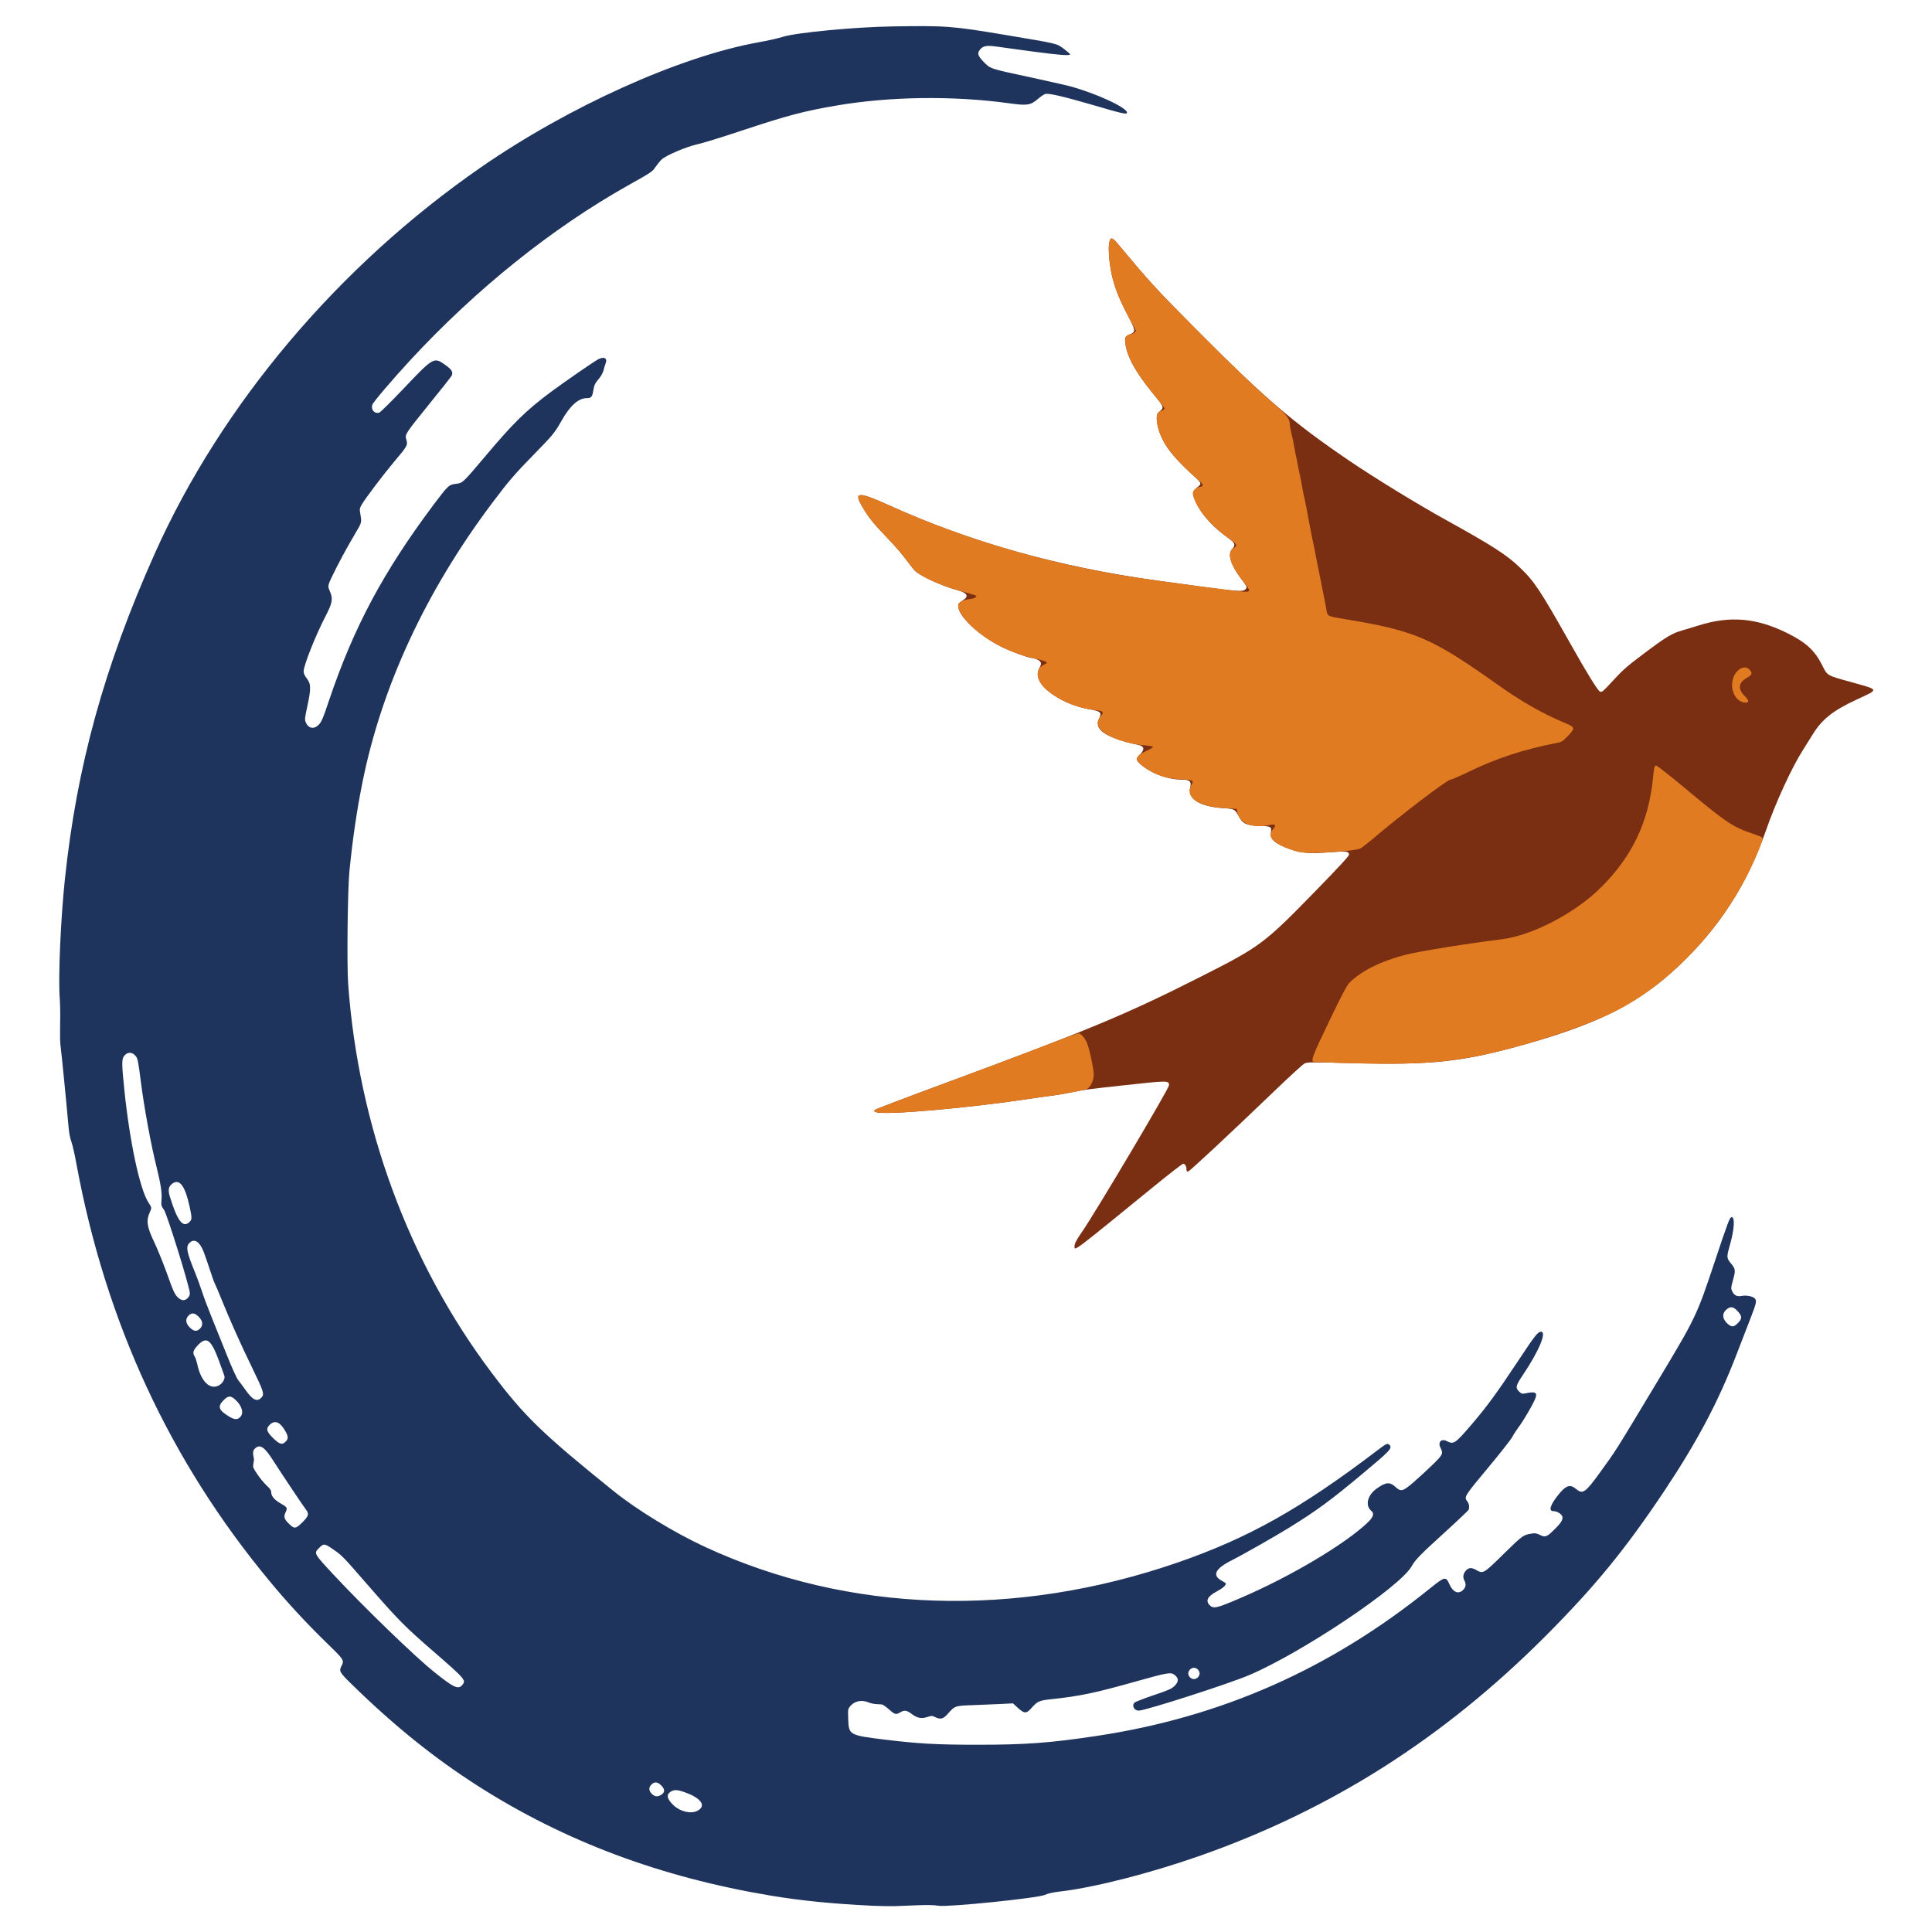
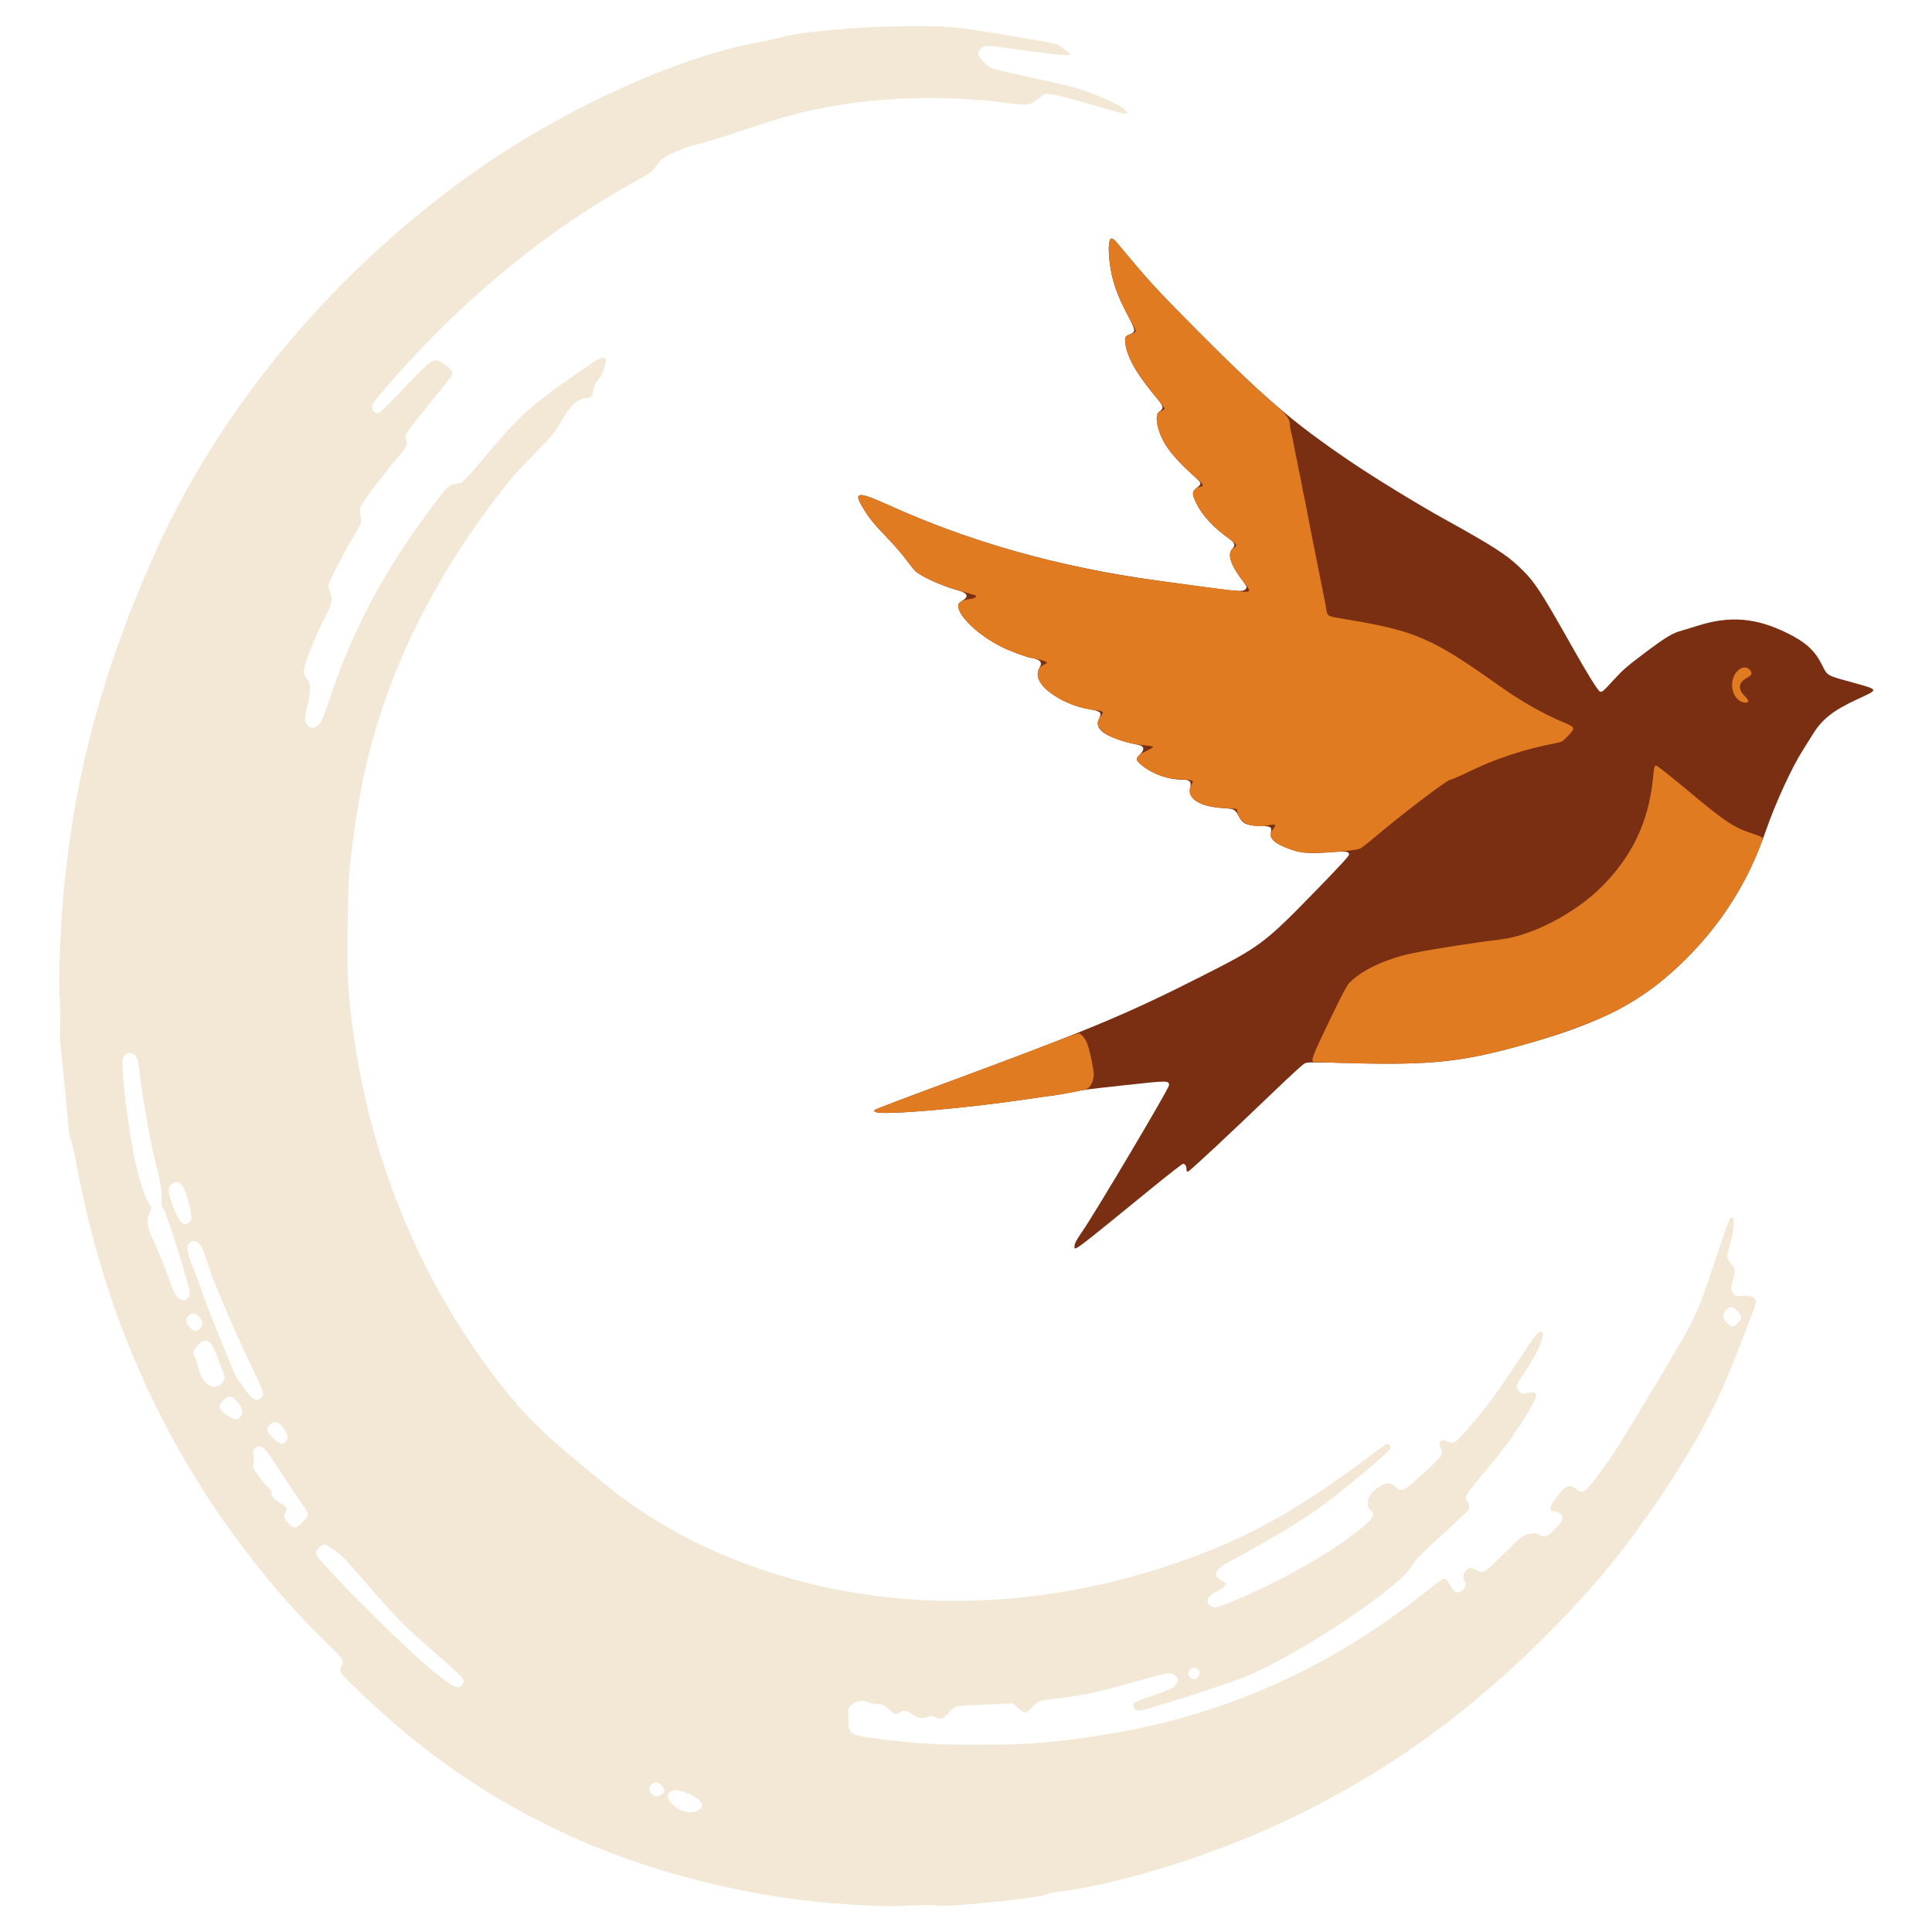
<svg xmlns="http://www.w3.org/2000/svg" viewBox="-13 31 2208 2208">
-   <path fill="#1F345C" fill-rule="evenodd" d="M984.0 2209.0C937.4 2206.7 902.5 2203.2 867.7 2197.4C741.6 2176.3 632.5 2135.4 533.5 2072.3C483.7 2040.5 438.0 2003.8 389.4 1956.3C375.1 1942.4 374.3 1940.9 377.1 1935.3C380.7 1928.3 380.7 1928.3 358.1 1906.4C336.6 1885.4 315.1 1862.2 295.3 1838.2C181.4 1701.2 107.8 1542.2 74.5 1362.0C72.6 1351.3 69.9 1339.5 68.6 1335.9C66.9 1331.3 65.8 1325.2 65.0 1315.4C63.3 1295.0 57.1 1232.5 56.1 1225.5C55.6 1222.2 55.5 1211.4 55.7 1201.5C56.0 1191.6 55.8 1177.7 55.2 1170.5C53.5 1147.1 56.4 1080.7 61.1 1036.5C74.7 906.6 106.0 793.3 163.7 664.0C239.9 493.5 373.6 335.1 536.5 222.3C636.9 152.8 763.1 95.9 853.0 79.5C863.7 77.6 876.8 74.7 882.0 73.0C897.5 68.2 964.7 61.8 1007.0 61.2C1068.6 60.2 1075.0 60.7 1137.0 71.1C1197.1 81.2 1194.3 80.5 1202.9 86.9C1206.8 89.8 1210.0 92.6 1210.0 93.1C1210.0 94.9 1196.9 93.9 1165.1 89.6C1147.2 87.1 1128.8 84.6 1124.2 84.0C1114.6 82.7 1110.2 83.6 1107.0 87.7C1103.6 92.0 1104.4 94.6 1111.1 101.6C1118.9 109.7 1118.1 109.4 1163.0 119.0C1183.6 123.5 1204.7 128.2 1209.9 129.6C1239.8 137.7 1275.0 154.0 1275.0 159.7C1275.0 162.1 1270.0 161.0 1236.0 151.0C1203.0 141.4 1185.7 137.3 1181.7 138.4C1180.3 138.7 1176.5 141.2 1173.3 144.0C1164.7 151.3 1161.2 151.9 1140.8 149.1C1076.6 140.2 1003.9 141.2 943.1 151.6C905.2 158.1 887.5 162.8 835.5 180.0C812.4 187.7 789.1 194.9 783.6 196.0C771.3 198.7 748.1 208.6 743.2 213.2C741.3 215.0 738.2 218.9 736.1 221.9C732.7 227.1 731.4 228.0 705.3 242.6C617.7 291.8 531.5 361.0 456.0 442.5C435.7 464.5 413.0 491.0 412.4 493.8C410.9 499.4 415.0 504.0 420.2 502.7C421.6 502.3 433.0 491.1 446.9 476.5C482.6 438.9 482.7 438.8 495.8 448.0C503.3 453.3 505.1 456.3 503.2 460.3C502.6 461.5 491.1 476.2 477.4 493.0C451.1 525.5 449.7 527.5 451.1 532.4C453.3 539.9 453.2 540.0 437.1 559.1C425.4 573.0 404.6 600.5 400.5 607.5C398.3 611.1 397.9 612.8 398.4 615.8C400.5 627.2 400.4 628.1 395.7 636.0C393.3 640.1 388.6 648.3 385.2 654.2C377.4 667.7 364.3 693.3 362.9 698.1C361.9 701.1 362.1 702.4 363.9 706.5C367.8 715.3 367.0 719.9 358.9 735.5C347.6 757.3 334.0 791.6 334.0 798.3C334.0 800.7 335.1 803.1 337.7 806.5C342.5 812.6 342.6 818.0 338.1 838.8C335.3 851.7 335.2 853.5 336.4 856.4C339.2 863.1 344.8 864.7 350.0 860.4C354.2 856.8 355.3 854.5 363.0 831.6C391.3 747.8 424.9 684.9 482.0 608.5C499.3 585.5 499.9 584.9 508.4 583.9C515.8 583.0 515.7 583.1 541.9 552.1C573.9 514.1 587.9 500.4 616.5 479.0C631.4 467.9 665.9 444.1 670.7 441.6C677.6 438.1 681.5 440.4 679.1 446.4C678.4 448.1 677.4 451.5 676.8 454.0C676.2 456.6 674.2 460.4 672.1 463.0C667.0 469.0 666.0 471.1 665.0 477.7C663.8 484.7 662.7 486.0 657.6 486.0C647.9 486.1 638.5 494.6 628.6 512.1C621.0 525.6 618.9 528.1 598.5 549.0C575.7 572.2 567.8 581.4 549.0 606.5C473.6 707.0 423.4 815.3 401.4 924.3C394.8 957.1 390.1 989.1 386.4 1026.0C384.3 1046.7 383.3 1132.9 384.9 1155.5C396.6 1317.9 454.2 1474.2 548.9 1599.9C586.5 1649.8 606.1 1668.8 688.0 1734.9C714.9 1756.6 757.7 1782.7 793.2 1799.1C956.8 1874.6 1147.5 1880.8 1333.0 1816.7C1413.7 1788.8 1473.5 1755.2 1560.8 1688.8C1571.3 1680.8 1572.7 1680.1 1574.8 1682.2C1578.6 1686.0 1576.3 1688.5 1543.9 1715.5C1508.0 1745.5 1492.7 1756.8 1461.0 1776.5C1444.5 1786.7 1408.4 1807.3 1394.3 1814.4C1375.2 1824.1 1371.9 1831.8 1384.1 1838.0C1386.2 1839.1 1388.0 1840.4 1388.0 1840.8C1388.0 1843.0 1384.2 1846.3 1377.9 1849.6C1367.1 1855.3 1364.4 1860.4 1369.5 1865.5C1373.8 1869.9 1377.5 1869.0 1404.5 1857.4C1461.3 1833.1 1523.9 1796.0 1550.1 1771.0C1556.4 1765.1 1557.8 1760.7 1554.4 1757.9C1546.9 1751.7 1549.6 1739.9 1560.4 1732.2C1570.6 1724.9 1575.3 1724.4 1581.4 1730.0C1588.1 1736.2 1589.9 1735.8 1602.7 1724.8C1608.6 1719.7 1618.3 1710.8 1624.2 1705.0C1635.9 1693.7 1636.6 1692.1 1633.4 1685.9C1630.0 1679.2 1634.0 1674.7 1640.5 1678.0C1648.4 1682.0 1649.8 1681.1 1668.8 1659.0C1686.2 1638.7 1697.7 1623.0 1721.4 1587.2C1741.4 1557.0 1744.5 1553.0 1748.2 1553.0C1755.0 1553.0 1745.8 1575.0 1727.9 1601.7C1719.2 1614.6 1718.7 1616.8 1722.9 1621.1C1725.8 1623.9 1726.5 1624.2 1729.8 1623.5C1745.4 1620.3 1746.1 1622.7 1735.3 1641.7C1731.0 1649.3 1725.4 1658.4 1722.7 1661.8C1720.1 1665.3 1716.8 1670.4 1715.4 1673.1C1714.1 1675.8 1701.5 1691.8 1687.5 1708.6C1660.4 1741.1 1659.9 1741.8 1664.0 1747.0C1666.0 1749.5 1666.5 1753.4 1665.4 1756.5C1665.0 1757.3 1653.2 1768.6 1639.1 1781.4C1609.7 1808.2 1604.6 1813.3 1600.2 1821.2C1586.7 1844.9 1475.1 1919.6 1414.9 1945.3C1391.6 1955.3 1296.0 1986.0 1288.4 1986.0C1283.1 1986.0 1280.1 1980.0 1283.8 1976.7C1284.7 1975.9 1294.4 1972.1 1305.4 1968.4C1322.3 1962.7 1325.9 1961.1 1329.1 1958.0C1334.1 1953.2 1334.4 1949.3 1329.9 1945.6C1325.3 1941.7 1322.8 1942.1 1284.0 1953.0C1238.6 1965.8 1221.0 1969.5 1188.0 1973.0C1174.8 1974.4 1172.5 1975.5 1166.4 1982.4C1160.0 1989.7 1158.0 1989.8 1150.3 1982.9L1144.7 1977.7L1131.1 1978.4C1123.6 1978.7 1109.4 1979.3 1099.5 1979.7C1078.7 1980.4 1078.3 1980.5 1070.8 1989.0C1064.9 1995.7 1062.2 1996.5 1055.5 1993.3C1052.2 1991.7 1051.7 1991.7 1046.5 1993.4C1039.7 1995.5 1035.1 1994.5 1028.5 1989.5C1023.3 1985.5 1020.4 1985.2 1015.8 1988.0C1011.0 1990.9 1009.7 1990.6 1002.9 1984.5C999.5 1981.5 995.8 1978.9 994.6 1978.9C993.5 1978.8 990.5 1978.6 988.0 1978.5C985.5 1978.4 981.8 1977.5 979.6 1976.6C971.7 1973.3 963.7 1975.0 958.6 1981.0C956.1 1984.1 956.0 1984.4 956.4 1995.6C957.0 2013.8 957.6 2014.1 997.0 2019.0C1036.1 2023.8 1057.7 2025.0 1104.0 2025.0C1159.2 2025.0 1187.5 2022.9 1240.5 2014.9C1383.0 1993.4 1507.3 1938.4 1621.3 1846.3C1638.2 1832.7 1639.4 1832.4 1643.4 1841.4C1647.6 1850.8 1653.7 1853.4 1659.1 1848.1C1662.4 1844.8 1662.8 1841.4 1660.4 1836.9C1658.5 1833.1 1659.3 1829.0 1662.7 1825.6C1666.0 1822.3 1669.0 1822.3 1674.9 1825.7C1682.1 1829.7 1682.7 1829.3 1705.9 1806.5C1727.7 1785.2 1727.6 1785.2 1738.5 1783.5C1741.5 1783.1 1743.5 1783.5 1746.5 1785.0C1752.8 1788.2 1754.5 1787.7 1762.1 1780.3C1770.7 1772.1 1773.4 1767.9 1772.6 1764.4C1771.8 1761.3 1766.5 1758.0 1762.2 1758.0C1756.2 1758.0 1758.9 1750.2 1769.2 1737.8C1777.0 1728.5 1781.6 1727.2 1788.0 1732.5C1795.8 1739.1 1798.6 1737.2 1815.3 1714.2C1834.1 1688.3 1831.5 1692.5 1880.8 1610.5C1925.4 1536.3 1925.9 1535.3 1947.1 1471.7C1961.6 1428.2 1963.9 1422.0 1966.0 1422.0C1970.0 1422.0 1969.1 1436.2 1964.0 1454.0C1960.1 1467.6 1960.2 1468.8 1965.0 1474.6C1970.5 1481.2 1970.7 1482.6 1967.6 1493.8C1965.1 1503.2 1965.1 1503.5 1966.8 1507.0C1969.0 1511.6 1972.3 1513.1 1977.8 1512.0C1982.8 1511.1 1989.7 1512.4 1992.2 1514.7C1995.0 1517.2 1994.4 1520.0 1988.1 1536.3C1984.9 1544.7 1977.2 1564.5 1971.0 1580.5C1950.8 1632.9 1926.7 1678.4 1889.7 1734.0C1844.7 1801.5 1809.7 1844.3 1753.0 1901.1C1636.5 2017.8 1507.9 2099.5 1357.5 2152.2C1301.3 2171.9 1237.8 2188.1 1199.5 2192.6C1190.3 2193.7 1184.9 2194.8 1181.1 2196.6C1172.8 2200.3 1070.2 2210.8 1059.6 2209.0C1054.9 2208.2 1047.4 2208.0 1036.6 2208.4C1027.7 2208.8 1016.2 2209.2 1011.0 2209.4C1005.8 2209.6 993.6 2209.4 984.0 2209.0ZM784.0 2100.5C793.9 2095.4 789.3 2087.1 773.0 2080.6C762.0 2076.2 757.5 2075.8 753.1 2078.9C748.2 2082.4 749.4 2087.2 756.7 2094.1C764.5 2101.5 776.6 2104.3 784.0 2100.5ZM743.1 2081.9C747.1 2079.1 746.9 2075.7 742.6 2071.4C738.5 2067.3 734.9 2067.0 731.5 2070.5C728.2 2073.8 728.3 2077.5 731.9 2081.1C735.4 2084.6 739.0 2084.8 743.1 2081.9ZM515.2 1956.8C519.9 1951.3 519.0 1950.2 483.1 1919.0C449.5 1889.9 442.0 1882.3 407.4 1842.5C377.8 1808.5 378.3 1809.1 367.5 1801.5C358.0 1795.0 356.9 1794.8 351.9 1799.9C345.4 1806.3 345.2 1805.9 369.2 1831.7C403.3 1868.2 460.8 1923.9 483.0 1941.7C505.3 1959.6 510.7 1962.2 515.2 1956.8ZM1356.0 1948.0C1357.1 1946.9 1358.0 1944.9 1358.0 1943.5C1358.0 1942.1 1357.1 1940.1 1356.0 1939.0C1354.9 1937.9 1352.9 1937.0 1351.5 1937.0C1350.1 1937.0 1348.1 1937.9 1347.0 1939.0C1345.9 1940.1 1345.0 1942.1 1345.0 1943.5C1345.0 1944.9 1345.9 1946.9 1347.0 1948.0C1348.1 1949.1 1350.1 1950.0 1351.5 1950.0C1352.9 1950.0 1354.9 1949.1 1356.0 1948.0ZM332.7 1770.7C339.7 1763.7 340.4 1761.1 336.9 1756.6C334.0 1752.9 307.7 1713.6 299.6 1700.8C289.3 1684.5 284.0 1680.9 278.3 1686.6C275.8 1689.1 275.7 1690.7 277.3 1699.0C277.3 1699.3 277.0 1701.4 276.6 1703.7C275.9 1707.7 276.1 1708.4 281.0 1715.7C283.8 1720.0 288.6 1725.8 291.6 1728.6C295.9 1732.6 297.0 1734.3 297.0 1736.8C297.0 1740.8 300.9 1745.4 307.6 1749.1C315.1 1753.4 315.7 1754.3 313.7 1758.6C310.9 1764.3 311.5 1766.8 316.9 1772.1C323.3 1778.6 324.9 1778.5 332.7 1770.7ZM313.5 1678.5C316.7 1675.3 316.6 1672.6 313.0 1666.4C307.2 1656.3 301.5 1653.8 295.8 1658.8C290.6 1663.6 291.3 1666.9 299.2 1674.6C306.6 1681.8 309.5 1682.6 313.5 1678.5ZM261.5 1650.5C266.0 1646.1 263.5 1637.4 255.9 1630.6C250.6 1625.7 247.8 1625.9 242.4 1631.4C235.5 1638.3 236.8 1642.5 248.0 1649.4C254.7 1653.6 258.2 1653.9 261.5 1650.5ZM285.5 1628.5C289.5 1624.6 288.7 1622.0 275.1 1594.0C262.1 1567.3 249.4 1538.9 239.9 1515.3C237.1 1508.3 233.9 1500.8 232.8 1498.6C231.7 1496.5 229.1 1489.2 226.9 1482.3C224.7 1475.5 221.5 1466.3 219.9 1462.0C215.3 1449.9 209.0 1445.9 203.5 1451.5C199.1 1455.8 200.3 1462.0 210.4 1486.5C212.2 1490.9 215.4 1499.7 217.5 1506.0C219.5 1512.3 224.5 1525.6 228.5 1535.5C232.5 1545.4 240.4 1565.0 246.0 1579.0C252.4 1595.0 257.4 1606.0 259.4 1608.5C261.2 1610.7 264.7 1615.5 267.3 1619.1C275.5 1630.9 280.6 1633.5 285.5 1628.5ZM237.7 1614.0C241.6 1611.7 244.3 1606.7 243.5 1603.7C243.2 1602.5 240.3 1594.6 237.2 1586.1C228.2 1561.7 223.1 1557.9 213.1 1568.4C207.6 1574.3 206.8 1577.2 209.6 1581.5C210.4 1582.8 211.7 1586.7 212.5 1590.2C216.6 1610.1 227.5 1620.3 237.7 1614.0ZM215.5 1549.5C219.4 1545.6 218.9 1540.7 214.1 1535.9C209.5 1531.3 206.1 1530.9 202.5 1534.5C198.6 1538.4 199.1 1543.3 203.9 1548.1C208.5 1552.7 211.9 1553.1 215.5 1549.5ZM1973.1 1543.1C1978.2 1538.0 1978.2 1535.3 1972.9 1529.5C1968.0 1524.2 1964.7 1523.7 1960.2 1527.5C1954.6 1532.2 1955.3 1538.7 1962.0 1544.4C1966.3 1547.9 1968.6 1547.7 1973.1 1543.1ZM201.5 1514.5C203.1 1513.0 204.0 1510.9 204.0 1509.0C204.0 1502.5 178.1 1419.1 174.5 1413.8C171.1 1409.0 171.1 1408.6 171.6 1401.7C172.3 1394.3 170.5 1383.1 165.9 1364.6C159.7 1340.1 151.7 1296.7 148.0 1267.5C145.0 1243.9 144.5 1241.1 142.3 1238.2C138.2 1232.7 132.0 1232.9 128.3 1238.6C126.1 1242.0 126.2 1248.3 129.0 1275.5C135.1 1335.4 146.7 1389.7 156.5 1405.0C160.6 1411.3 160.6 1411.2 158.0 1416.9C153.9 1425.9 155.0 1433.3 163.0 1450.0C166.8 1458.0 173.1 1473.5 177.1 1484.5C185.4 1507.8 186.8 1510.8 191.0 1514.4C194.9 1517.7 198.4 1517.7 201.5 1514.5ZM203.7 1427.4C206.5 1424.6 206.5 1422.9 203.6 1409.5C198.4 1386.1 192.2 1377.9 184.1 1383.6C179.6 1386.8 178.8 1391.0 181.1 1398.5C189.8 1426.8 196.2 1434.9 203.7 1427.4Z" />
+   <path fill="#F2E8D5" fill-rule="evenodd" d="M984.0 2209.0C937.4 2206.7 902.5 2203.2 867.7 2197.4C741.6 2176.3 632.5 2135.4 533.5 2072.3C483.7 2040.5 438.0 2003.8 389.4 1956.3C375.1 1942.4 374.3 1940.9 377.1 1935.3C380.7 1928.3 380.7 1928.3 358.1 1906.4C336.6 1885.4 315.1 1862.2 295.3 1838.2C181.4 1701.2 107.8 1542.2 74.5 1362.0C72.6 1351.3 69.9 1339.5 68.6 1335.9C66.9 1331.3 65.8 1325.2 65.0 1315.4C63.3 1295.0 57.1 1232.5 56.1 1225.5C55.6 1222.2 55.5 1211.4 55.7 1201.5C56.0 1191.6 55.8 1177.7 55.2 1170.5C53.5 1147.1 56.4 1080.7 61.1 1036.5C74.7 906.6 106.0 793.3 163.7 664.0C239.9 493.5 373.6 335.1 536.5 222.3C636.9 152.8 763.1 95.9 853.0 79.5C863.7 77.6 876.8 74.7 882.0 73.0C897.5 68.2 964.7 61.8 1007.0 61.2C1068.6 60.2 1075.0 60.7 1137.0 71.1C1197.1 81.2 1194.3 80.5 1202.9 86.9C1206.8 89.8 1210.0 92.6 1210.0 93.1C1210.0 94.9 1196.9 93.9 1165.1 89.6C1147.2 87.1 1128.8 84.6 1124.2 84.0C1114.6 82.7 1110.2 83.6 1107.0 87.7C1103.6 92.0 1104.4 94.6 1111.1 101.6C1118.9 109.7 1118.1 109.4 1163.0 119.0C1183.6 123.5 1204.7 128.2 1209.9 129.6C1239.8 137.7 1275.0 154.0 1275.0 159.7C1275.0 162.1 1270.0 161.0 1236.0 151.0C1203.0 141.4 1185.7 137.3 1181.7 138.4C1180.3 138.7 1176.5 141.2 1173.3 144.0C1164.7 151.3 1161.2 151.9 1140.8 149.1C1076.6 140.2 1003.9 141.2 943.1 151.6C905.2 158.1 887.5 162.8 835.5 180.0C812.4 187.7 789.1 194.9 783.6 196.0C771.3 198.7 748.1 208.6 743.2 213.2C741.3 215.0 738.2 218.9 736.1 221.9C732.7 227.1 731.4 228.0 705.3 242.6C617.7 291.8 531.5 361.0 456.0 442.5C435.7 464.5 413.0 491.0 412.4 493.8C410.9 499.4 415.0 504.0 420.2 502.7C421.6 502.3 433.0 491.1 446.9 476.5C482.6 438.9 482.7 438.8 495.8 448.0C503.3 453.3 505.1 456.3 503.2 460.3C502.6 461.5 491.1 476.2 477.4 493.0C451.1 525.5 449.7 527.5 451.1 532.4C453.3 539.9 453.2 540.0 437.1 559.1C425.4 573.0 404.6 600.5 400.5 607.5C398.3 611.1 397.9 612.8 398.4 615.8C400.5 627.2 400.4 628.1 395.7 636.0C393.3 640.1 388.6 648.3 385.2 654.2C377.4 667.7 364.3 693.3 362.9 698.1C361.9 701.1 362.1 702.4 363.9 706.5C367.8 715.3 367.0 719.9 358.9 735.5C347.6 757.3 334.0 791.6 334.0 798.3C334.0 800.7 335.1 803.1 337.7 806.5C342.5 812.6 342.6 818.0 338.1 838.8C335.3 851.7 335.2 853.5 336.4 856.4C339.2 863.1 344.8 864.7 350.0 860.4C354.2 856.8 355.3 854.5 363.0 831.6C391.3 747.8 424.9 684.9 482.0 608.5C499.3 585.5 499.9 584.9 508.4 583.9C515.8 583.0 515.7 583.1 541.9 552.1C573.9 514.1 587.9 500.4 616.5 479.0C631.4 467.9 665.9 444.1 670.7 441.6C677.6 438.1 681.5 440.4 679.1 446.4C678.4 448.1 677.4 451.5 676.8 454.0C676.2 456.6 674.2 460.4 672.1 463.0C667.0 469.0 666.0 471.1 665.0 477.7C663.8 484.7 662.7 486.0 657.6 486.0C647.9 486.1 638.5 494.6 628.6 512.1C621.0 525.6 618.9 528.1 598.5 549.0C575.7 572.2 567.8 581.4 549.0 606.5C473.6 707.0 423.4 815.3 401.4 924.3C394.8 957.1 390.1 989.1 386.4 1026.0C384.3 1046.7 383.3 1132.9 384.9 1155.5C396.6 1317.9 454.2 1474.2 548.9 1599.9C586.5 1649.8 606.1 1668.8 688.0 1734.9C714.9 1756.6 757.7 1782.7 793.2 1799.1C956.8 1874.6 1147.5 1880.8 1333.0 1816.7C1413.7 1788.8 1473.5 1755.2 1560.8 1688.8C1571.3 1680.8 1572.7 1680.1 1574.8 1682.2C1578.6 1686.0 1576.3 1688.5 1543.9 1715.5C1508.0 1745.5 1492.7 1756.8 1461.0 1776.5C1444.5 1786.7 1408.4 1807.3 1394.3 1814.4C1375.2 1824.1 1371.9 1831.8 1384.1 1838.0C1386.2 1839.1 1388.0 1840.4 1388.0 1840.8C1388.0 1843.0 1384.2 1846.3 1377.9 1849.6C1367.1 1855.3 1364.4 1860.4 1369.5 1865.5C1373.8 1869.9 1377.5 1869.0 1404.5 1857.4C1461.3 1833.1 1523.9 1796.0 1550.1 1771.0C1556.4 1765.1 1557.8 1760.7 1554.4 1757.9C1546.9 1751.7 1549.6 1739.9 1560.4 1732.2C1570.6 1724.9 1575.3 1724.4 1581.4 1730.0C1588.1 1736.2 1589.9 1735.8 1602.7 1724.8C1608.6 1719.7 1618.3 1710.8 1624.2 1705.0C1635.9 1693.7 1636.6 1692.1 1633.4 1685.9C1630.0 1679.2 1634.0 1674.7 1640.5 1678.0C1648.4 1682.0 1649.8 1681.1 1668.8 1659.0C1686.2 1638.7 1697.7 1623.0 1721.4 1587.2C1741.4 1557.0 1744.5 1553.0 1748.2 1553.0C1755.0 1553.0 1745.8 1575.0 1727.9 1601.7C1719.2 1614.6 1718.7 1616.8 1722.9 1621.1C1725.8 1623.9 1726.5 1624.2 1729.8 1623.5C1745.4 1620.3 1746.1 1622.7 1735.3 1641.7C1731.0 1649.3 1725.4 1658.4 1722.7 1661.8C1720.1 1665.3 1716.8 1670.4 1715.4 1673.1C1714.1 1675.8 1701.5 1691.8 1687.5 1708.6C1660.4 1741.1 1659.9 1741.8 1664.0 1747.0C1666.0 1749.5 1666.5 1753.4 1665.4 1756.5C1665.0 1757.3 1653.2 1768.6 1639.1 1781.4C1609.7 1808.2 1604.6 1813.3 1600.2 1821.2C1586.7 1844.9 1475.1 1919.6 1414.9 1945.3C1391.6 1955.3 1296.0 1986.0 1288.4 1986.0C1283.1 1986.0 1280.1 1980.0 1283.8 1976.7C1284.7 1975.9 1294.4 1972.1 1305.4 1968.4C1322.3 1962.7 1325.9 1961.1 1329.1 1958.0C1334.1 1953.2 1334.4 1949.3 1329.9 1945.6C1325.3 1941.7 1322.8 1942.1 1284.0 1953.0C1238.6 1965.8 1221.0 1969.5 1188.0 1973.0C1174.8 1974.4 1172.5 1975.5 1166.4 1982.4C1160.0 1989.7 1158.0 1989.8 1150.3 1982.9L1144.7 1977.7L1131.1 1978.4C1123.6 1978.7 1109.4 1979.3 1099.5 1979.7C1078.7 1980.4 1078.3 1980.5 1070.8 1989.0C1064.9 1995.7 1062.2 1996.5 1055.5 1993.3C1052.2 1991.7 1051.7 1991.7 1046.5 1993.4C1039.7 1995.5 1035.1 1994.5 1028.5 1989.5C1023.3 1985.5 1020.4 1985.2 1015.8 1988.0C1011.0 1990.9 1009.7 1990.6 1002.9 1984.5C999.5 1981.5 995.8 1978.9 994.6 1978.9C993.5 1978.8 990.5 1978.6 988.0 1978.5C985.5 1978.4 981.8 1977.5 979.6 1976.6C971.7 1973.3 963.7 1975.0 958.6 1981.0C956.1 1984.1 956.0 1984.4 956.4 1995.6C957.0 2013.8 957.6 2014.1 997.0 2019.0C1036.1 2023.8 1057.7 2025.0 1104.0 2025.0C1159.2 2025.0 1187.5 2022.9 1240.5 2014.9C1383.0 1993.4 1507.3 1938.4 1621.3 1846.3C1638.2 1832.7 1639.4 1832.4 1643.4 1841.4C1647.6 1850.8 1653.7 1853.4 1659.1 1848.1C1662.4 1844.8 1662.8 1841.4 1660.4 1836.9C1658.5 1833.1 1659.3 1829.0 1662.7 1825.6C1666.0 1822.3 1669.0 1822.3 1674.9 1825.7C1682.1 1829.7 1682.7 1829.3 1705.9 1806.5C1727.7 1785.2 1727.6 1785.2 1738.5 1783.5C1741.5 1783.1 1743.5 1783.5 1746.5 1785.0C1752.8 1788.2 1754.5 1787.7 1762.1 1780.3C1770.7 1772.1 1773.4 1767.9 1772.6 1764.4C1771.8 1761.3 1766.5 1758.0 1762.2 1758.0C1756.2 1758.0 1758.9 1750.2 1769.2 1737.8C1777.0 1728.5 1781.6 1727.2 1788.0 1732.5C1795.8 1739.1 1798.6 1737.2 1815.3 1714.2C1834.1 1688.3 1831.5 1692.5 1880.8 1610.5C1925.4 1536.3 1925.9 1535.3 1947.1 1471.7C1961.6 1428.2 1963.9 1422.0 1966.0 1422.0C1970.0 1422.0 1969.1 1436.2 1964.0 1454.0C1960.1 1467.6 1960.2 1468.8 1965.0 1474.6C1970.5 1481.2 1970.7 1482.6 1967.6 1493.8C1965.1 1503.2 1965.1 1503.5 1966.8 1507.0C1969.0 1511.6 1972.3 1513.1 1977.8 1512.0C1982.8 1511.1 1989.7 1512.4 1992.2 1514.7C1995.0 1517.2 1994.4 1520.0 1988.1 1536.3C1984.9 1544.7 1977.2 1564.5 1971.0 1580.5C1950.8 1632.9 1926.7 1678.4 1889.7 1734.0C1844.7 1801.5 1809.7 1844.3 1753.0 1901.1C1636.5 2017.8 1507.9 2099.5 1357.5 2152.2C1301.3 2171.9 1237.8 2188.1 1199.5 2192.6C1190.3 2193.7 1184.9 2194.8 1181.1 2196.6C1172.8 2200.3 1070.2 2210.8 1059.6 2209.0C1054.9 2208.2 1047.4 2208.0 1036.6 2208.4C1027.7 2208.8 1016.2 2209.2 1011.0 2209.4C1005.8 2209.6 993.6 2209.4 984.0 2209.0ZM784.0 2100.5C793.9 2095.4 789.3 2087.1 773.0 2080.6C762.0 2076.2 757.5 2075.8 753.1 2078.9C748.2 2082.4 749.4 2087.2 756.7 2094.1C764.5 2101.5 776.6 2104.3 784.0 2100.5ZM743.1 2081.9C747.1 2079.1 746.9 2075.7 742.6 2071.4C738.5 2067.3 734.9 2067.0 731.5 2070.5C728.2 2073.8 728.3 2077.5 731.9 2081.1C735.4 2084.6 739.0 2084.8 743.1 2081.9ZM515.2 1956.8C519.9 1951.3 519.0 1950.2 483.1 1919.0C449.5 1889.9 442.0 1882.3 407.4 1842.5C377.8 1808.5 378.3 1809.1 367.5 1801.5C358.0 1795.0 356.9 1794.8 351.9 1799.9C345.4 1806.3 345.2 1805.9 369.2 1831.7C403.3 1868.2 460.8 1923.9 483.0 1941.7C505.3 1959.6 510.7 1962.2 515.2 1956.8ZM1356.0 1948.0C1357.1 1946.9 1358.0 1944.9 1358.0 1943.5C1358.0 1942.1 1357.1 1940.1 1356.0 1939.0C1354.9 1937.9 1352.9 1937.0 1351.5 1937.0C1350.1 1937.0 1348.1 1937.9 1347.0 1939.0C1345.9 1940.1 1345.0 1942.1 1345.0 1943.5C1345.0 1944.9 1345.9 1946.9 1347.0 1948.0C1348.1 1949.1 1350.1 1950.0 1351.5 1950.0C1352.9 1950.0 1354.9 1949.1 1356.0 1948.0ZM332.7 1770.7C339.7 1763.7 340.4 1761.1 336.9 1756.6C334.0 1752.9 307.7 1713.6 299.6 1700.8C289.3 1684.5 284.0 1680.9 278.3 1686.6C275.8 1689.1 275.7 1690.7 277.3 1699.0C277.3 1699.3 277.0 1701.4 276.6 1703.7C275.9 1707.7 276.1 1708.4 281.0 1715.7C283.8 1720.0 288.6 1725.8 291.6 1728.6C295.9 1732.6 297.0 1734.3 297.0 1736.8C297.0 1740.8 300.9 1745.4 307.6 1749.1C315.1 1753.4 315.7 1754.3 313.7 1758.6C310.9 1764.3 311.5 1766.8 316.9 1772.1C323.3 1778.6 324.9 1778.5 332.7 1770.7ZM313.5 1678.5C316.7 1675.3 316.6 1672.6 313.0 1666.4C307.2 1656.3 301.5 1653.8 295.8 1658.8C290.6 1663.6 291.3 1666.9 299.2 1674.6C306.6 1681.8 309.5 1682.6 313.5 1678.5ZM261.5 1650.5C266.0 1646.1 263.5 1637.4 255.9 1630.6C250.6 1625.7 247.8 1625.9 242.4 1631.4C235.5 1638.3 236.8 1642.5 248.0 1649.4C254.7 1653.6 258.2 1653.9 261.5 1650.5ZM285.5 1628.5C289.5 1624.6 288.7 1622.0 275.1 1594.0C262.1 1567.3 249.4 1538.9 239.9 1515.3C237.1 1508.3 233.9 1500.8 232.8 1498.6C231.7 1496.5 229.1 1489.2 226.9 1482.3C224.7 1475.5 221.5 1466.3 219.9 1462.0C215.3 1449.9 209.0 1445.9 203.5 1451.5C199.1 1455.8 200.3 1462.0 210.4 1486.5C212.2 1490.9 215.4 1499.7 217.5 1506.0C219.5 1512.3 224.5 1525.6 228.5 1535.5C232.5 1545.4 240.4 1565.0 246.0 1579.0C252.4 1595.0 257.4 1606.0 259.4 1608.5C261.2 1610.7 264.7 1615.5 267.3 1619.1C275.5 1630.9 280.6 1633.5 285.5 1628.5ZM237.7 1614.0C241.6 1611.7 244.3 1606.7 243.5 1603.7C243.2 1602.5 240.3 1594.6 237.2 1586.1C228.2 1561.7 223.1 1557.9 213.1 1568.4C207.6 1574.3 206.8 1577.2 209.6 1581.5C210.4 1582.8 211.7 1586.7 212.5 1590.2C216.6 1610.1 227.5 1620.3 237.7 1614.0ZM215.5 1549.5C219.4 1545.6 218.9 1540.7 214.1 1535.9C209.5 1531.3 206.1 1530.9 202.5 1534.5C198.6 1538.4 199.1 1543.3 203.9 1548.1C208.5 1552.7 211.9 1553.1 215.5 1549.5ZM1973.1 1543.1C1978.2 1538.0 1978.2 1535.3 1972.9 1529.5C1968.0 1524.2 1964.7 1523.7 1960.2 1527.5C1954.6 1532.2 1955.3 1538.7 1962.0 1544.4C1966.3 1547.9 1968.6 1547.7 1973.1 1543.1ZM201.5 1514.5C203.1 1513.0 204.0 1510.9 204.0 1509.0C204.0 1502.5 178.1 1419.1 174.5 1413.8C171.1 1409.0 171.1 1408.6 171.6 1401.7C172.3 1394.3 170.5 1383.1 165.9 1364.6C159.7 1340.1 151.7 1296.7 148.0 1267.5C145.0 1243.9 144.5 1241.1 142.3 1238.2C138.2 1232.7 132.0 1232.9 128.3 1238.6C126.1 1242.0 126.2 1248.3 129.0 1275.5C135.1 1335.4 146.7 1389.7 156.5 1405.0C160.6 1411.3 160.6 1411.2 158.0 1416.9C153.9 1425.9 155.0 1433.3 163.0 1450.0C166.8 1458.0 173.1 1473.5 177.1 1484.5C185.4 1507.8 186.8 1510.8 191.0 1514.4C194.9 1517.7 198.4 1517.7 201.5 1514.5ZM203.7 1427.4C206.5 1424.6 206.5 1422.9 203.6 1409.5C198.4 1386.1 192.2 1377.9 184.1 1383.6C179.6 1386.8 178.8 1391.0 181.1 1398.5C189.8 1426.8 196.2 1434.9 203.7 1427.4Z" />
  <path fill="#7A2E12" fill-rule="evenodd" d="M1215.0 1455.5C1215.0 1452.2 1216.9 1448.5 1223.5 1439.0C1238.4 1417.6 1323.0 1275.0 1323.0 1271.4C1323.0 1265.8 1322.3 1265.8 1274.5 1271.0C1226.9 1276.2 1227.9 1276.1 1211.0 1279.5C1204.7 1280.8 1195.5 1282.4 1190.5 1283.0C1185.5 1283.6 1172.7 1285.4 1162.0 1287.0C1091.3 1297.6 997.6 1305.7 988.5 1302.1L985.5 1300.8L987.6 1299.1C988.8 1298.2 1024.3 1284.7 1066.6 1269.1C1229.3 1209.0 1274.1 1190.4 1359.5 1147.1C1427.6 1112.7 1431.8 1109.5 1491.2 1048.5C1518.3 1020.7 1529.0 1009.0 1528.8 1007.6C1528.2 1003.9 1526.1 1003.6 1507.7 1005.0C1484.1 1006.8 1474.0 1006.0 1461.6 1001.6C1444.0 995.3 1438.3 990.4 1439.5 982.2C1440.4 975.7 1439.7 975.3 1426.0 974.8C1411.4 974.4 1407.2 972.4 1402.8 964.0C1398.4 955.8 1397.7 955.4 1385.3 954.6C1358.0 952.9 1344.1 944.2 1347.3 930.6C1348.8 924.0 1346.6 922.0 1337.5 922.0C1321.3 922.0 1301.3 914.4 1289.9 903.9C1285.0 899.4 1285.0 897.9 1290.0 893.0C1295.3 887.8 1294.8 883.9 1288.7 882.5C1251.2 874.4 1236.7 864.8 1243.0 852.5C1246.6 845.4 1245.1 843.8 1232.1 841.6C1214.7 838.6 1197.9 831.2 1185.2 821.0C1174.0 812.0 1170.3 802.3 1174.9 794.4C1177.9 789.4 1177.1 786.6 1172.0 784.6C1169.8 783.7 1167.2 783.0 1166.2 783.0C1162.7 783.0 1141.0 775.0 1131.9 770.4C1107.0 758.0 1083.8 736.8 1082.3 725.1C1081.7 721.0 1082.0 720.6 1088.0 716.7C1094.6 712.4 1092.2 708.4 1081.2 705.5C1064.7 701.1 1039.9 689.9 1033.1 683.7C1031.8 682.5 1028.2 678.1 1025.2 674.0C1017.4 663.5 1011.3 656.4 998.0 642.5C984.7 628.6 979.9 622.5 973.0 611.0C962.0 592.8 967.2 592.3 1002.6 608.3C1095.9 650.6 1196.2 678.8 1308.5 694.4C1403.8 707.6 1407.0 707.9 1410.4 704.4C1412.7 702.2 1412.7 702.1 1405.0 691.8C1393.2 676.0 1389.7 664.0 1395.4 658.1C1399.3 654.0 1398.4 651.4 1391.3 646.3C1374.1 634.2 1361.0 620.0 1354.6 606.8C1348.6 594.2 1348.7 593.1 1357.4 586.2C1360.0 584.1 1359.3 582.2 1353.8 577.2C1334.1 559.5 1322.6 546.5 1316.6 535.1C1309.3 521.1 1306.8 505.8 1311.1 502.2C1317.8 496.7 1317.9 496.8 1305.3 481.5C1284.1 455.7 1273.9 436.6 1272.9 421.0C1272.5 416.3 1273.4 415.2 1278.5 413.0C1285.2 410.1 1285.0 409.0 1276.1 391.8C1266.6 373.5 1262.6 364.0 1258.8 350.0C1255.3 337.2 1253.2 316.9 1254.6 309.0C1255.8 301.6 1257.9 301.7 1264.4 309.6C1301.7 354.2 1307.4 360.5 1353.9 407.3C1431.8 485.7 1464.0 513.3 1528.5 557.2C1557.3 576.8 1606.9 607.2 1640.0 625.5C1692.9 654.8 1708.9 665.1 1723.9 679.5C1740.8 695.7 1747.0 705.1 1782.5 768.0C1801.3 801.4 1813.1 820.4 1815.6 821.4C1817.9 822.3 1818.7 821.6 1831.6 807.6C1842.0 796.3 1846.6 792.3 1867.5 776.6C1891.4 758.7 1898.1 754.7 1909.5 751.5C1912.8 750.6 1921.0 748.1 1927.6 746.0C1964.1 734.5 1994.0 737.0 2029.5 754.5C2050.6 764.9 2060.9 774.3 2069.1 790.5C2075.7 803.6 2074.0 802.6 2102.5 810.5C2135.4 819.7 2134.9 818.4 2109.1 830.4C2081.9 843.0 2069.1 853.2 2058.5 870.6C2055.9 874.9 2050.9 882.9 2047.5 888.2C2035.0 907.6 2016.2 948.4 2005.1 980.5C1983.5 1042.2 1951.9 1091.2 1905.2 1135.2C1861.5 1176.4 1816.1 1199.9 1735.2 1223.0C1659.4 1244.6 1626.1 1248.4 1531.8 1246.0C1482.7 1244.7 1481.1 1244.8 1477.6 1246.6C1475.7 1247.6 1460.6 1261.4 1444.3 1277.1C1390.5 1328.7 1346.8 1369.5 1344.9 1369.8C1343.4 1370.1 1343.0 1369.5 1343.0 1367.5C1343.0 1363.9 1341.3 1361.0 1339.2 1361.0C1338.2 1361.0 1322.1 1373.5 1303.4 1388.8C1212.8 1462.7 1215.0 1461.0 1215.0 1455.5Z" />
  <path fill="#E07B22" fill-rule="evenodd" d="M988.0 1301.9L985.5 1300.9L987.6 1299.1C988.8 1298.2 1024.3 1284.7 1066.6 1269.1C1108.9 1253.5 1160.1 1234.2 1180.3 1226.3C1200.5 1218.5 1218.2 1212.0 1219.5 1212.0C1222.3 1212.0 1226.5 1216.7 1229.2 1222.8C1231.8 1228.7 1237.0 1252.4 1237.0 1258.7C1237.0 1266.5 1232.8 1274.7 1228.0 1276.0C1221.7 1277.7 1193.7 1282.8 1187.0 1283.5C1183.4 1283.8 1173.3 1285.2 1164.5 1286.6C1093.5 1297.5 997.8 1305.8 988.0 1301.9ZM1519.0 1245.8C1502.8 1245.3 1488.9 1244.7 1488.2 1244.5C1484.9 1243.3 1487.5 1236.6 1506.1 1198.0C1519.9 1169.3 1526.1 1157.4 1528.8 1154.6C1541.8 1141.1 1565.2 1129.3 1593.7 1122.1C1609.3 1118.1 1664.0 1109.3 1703.0 1104.5C1738.3 1100.1 1787.2 1074.6 1816.9 1045.0C1852.1 1010.0 1870.9 970.8 1876.0 921.5C1877.5 906.7 1877.7 906.0 1879.9 906.0C1881.0 906.0 1895.9 917.8 1913.2 932.2C1959.7 971.0 1967.7 976.4 1991.0 984.1C1996.2 985.8 2000.8 987.7 2001.1 988.3C2001.9 989.5 1999.7 996.1 1994.0 1009.5C1961.8 1085.3 1898.2 1154.7 1830.5 1188.0C1792.0 1207.0 1715.5 1231.1 1667.5 1239.4C1625.9 1246.6 1592.6 1248.0 1519.0 1245.8ZM1473.0 1005.0C1466.3 1003.8 1452.4 998.5 1446.8 994.9C1438.2 989.3 1436.9 984.9 1442.0 978.5C1446.0 973.5 1444.9 972.5 1437.1 974.1C1417.7 977.9 1403.9 972.2 1401.2 959.4L1400.4 955.5L1387.5 954.7C1355.6 952.9 1340.0 941.7 1349.0 927.3C1351.7 923.1 1350.0 922.3 1337.3 921.7C1319.7 921.0 1307.7 917.0 1294.3 907.4C1283.0 899.4 1283.6 895.6 1297.0 889.3C1301.4 887.3 1304.9 885.1 1304.7 884.5C1304.5 884.0 1300.3 883.2 1295.4 882.8C1271.7 881.1 1247.2 871.2 1242.6 861.5C1240.6 857.3 1241.4 853.7 1245.5 848.8C1249.0 844.7 1247.6 843.4 1239.1 842.6C1218.4 840.5 1196.7 831.4 1182.5 818.8C1170.5 808.1 1169.7 794.9 1180.8 790.3C1185.9 788.2 1183.6 786.7 1171.0 784.0C1136.8 776.7 1104.5 758.1 1088.1 736.3C1078.2 723.1 1080.3 717.6 1096.2 715.5C1100.9 714.9 1104.1 712.8 1102.1 711.6C1101.5 711.2 1094.6 709.2 1086.8 707.0C1063.7 700.7 1042.6 691.6 1033.9 684.3C1032.1 682.8 1028.2 678.2 1025.2 674.0C1017.5 663.6 1011.4 656.5 998.0 642.5C984.7 628.6 979.9 622.5 973.0 611.0C962.0 592.8 967.2 592.3 1002.6 608.3C1090.5 648.2 1190.8 677.2 1291.5 692.0C1321.4 696.4 1402.0 706.9 1408.0 707.2C1416.7 707.6 1416.7 706.6 1407.5 695.0C1392.4 676.0 1388.5 662.0 1397.0 657.2C1401.5 654.7 1400.7 652.9 1392.8 647.3C1370.4 631.7 1353.4 611.2 1350.5 596.4C1349.7 592.1 1352.8 588.4 1358.0 587.5C1363.8 586.5 1363.1 585.2 1352.2 575.6C1323.6 550.8 1309.0 528.3 1309.0 509.6C1309.0 503.4 1309.5 502.5 1314.3 500.5C1316.3 499.7 1318.0 498.5 1318.0 497.9C1318.0 497.4 1312.7 490.5 1306.3 482.7C1284.0 455.5 1273.9 436.9 1272.8 420.6C1272.6 416.7 1275.3 413.0 1278.6 413.0C1281.0 413.0 1285.0 410.7 1285.0 409.3C1285.0 408.5 1283.3 404.8 1281.1 401.2C1270.8 383.4 1262.7 364.7 1258.5 349.0C1255.3 337.0 1253.3 316.5 1254.6 309.0C1255.8 301.6 1257.9 301.7 1264.4 309.6C1301.7 354.2 1307.4 360.5 1353.9 407.3C1395.1 448.8 1423.8 476.2 1444.0 493.4C1456.8 504.3 1461.0 509.7 1461.0 515.1C1461.0 516.7 1461.5 520.1 1462.1 522.7C1462.7 525.4 1463.6 529.1 1464.0 531.0C1464.5 532.9 1465.4 537.6 1466.0 541.5C1466.7 545.4 1467.6 549.9 1468.0 551.5C1468.5 553.1 1469.4 557.6 1470.0 561.5C1470.7 565.4 1471.6 569.9 1472.0 571.5C1472.5 573.1 1473.3 577.4 1474.0 581.0C1474.6 584.6 1475.5 589.5 1476.0 592.0C1478.1 601.6 1480.2 611.7 1481.0 616.5C1482.8 626.9 1487.4 650.1 1489.5 659.5C1489.8 661.1 1490.5 664.8 1491.0 667.5C1491.5 670.2 1492.4 674.8 1493.0 677.5C1493.6 680.2 1494.5 684.8 1495.0 687.5C1495.5 690.2 1496.4 694.8 1497.0 697.5C1497.6 700.2 1498.5 704.8 1499.0 707.5C1499.5 710.2 1500.3 714.5 1500.9 717.0C1501.4 719.5 1502.1 723.3 1502.5 725.5C1504.2 735.9 1502.4 734.9 1526.5 739.0C1604.7 752.0 1623.8 760.3 1699.5 814.1C1725.6 832.6 1750.5 846.8 1773.8 856.5C1787.5 862.2 1787.7 862.8 1778.8 872.2C1773.0 878.3 1772.0 878.9 1766.5 880.0C1727.9 887.5 1696.2 897.9 1663.3 914.1C1654.4 918.4 1646.0 922.0 1644.8 922.0C1641.0 922.0 1588.1 962.3 1554.7 990.7C1549.3 995.2 1543.6 999.7 1541.9 1000.6C1535.5 1003.9 1485.2 1007.1 1473.0 1005.0ZM1974.9 831.7C1964.5 824.7 1963.6 806.2 1973.2 797.3C1978.3 792.6 1983.8 792.6 1987.4 797.3C1989.9 800.7 1989.1 802.5 1982.9 806.0C1973.7 811.4 1973.0 818.7 1981.0 826.5C1983.2 828.6 1985.0 831.2 1985.0 832.2C1985.0 834.8 1979.1 834.6 1974.9 831.7Z" />
</svg>
